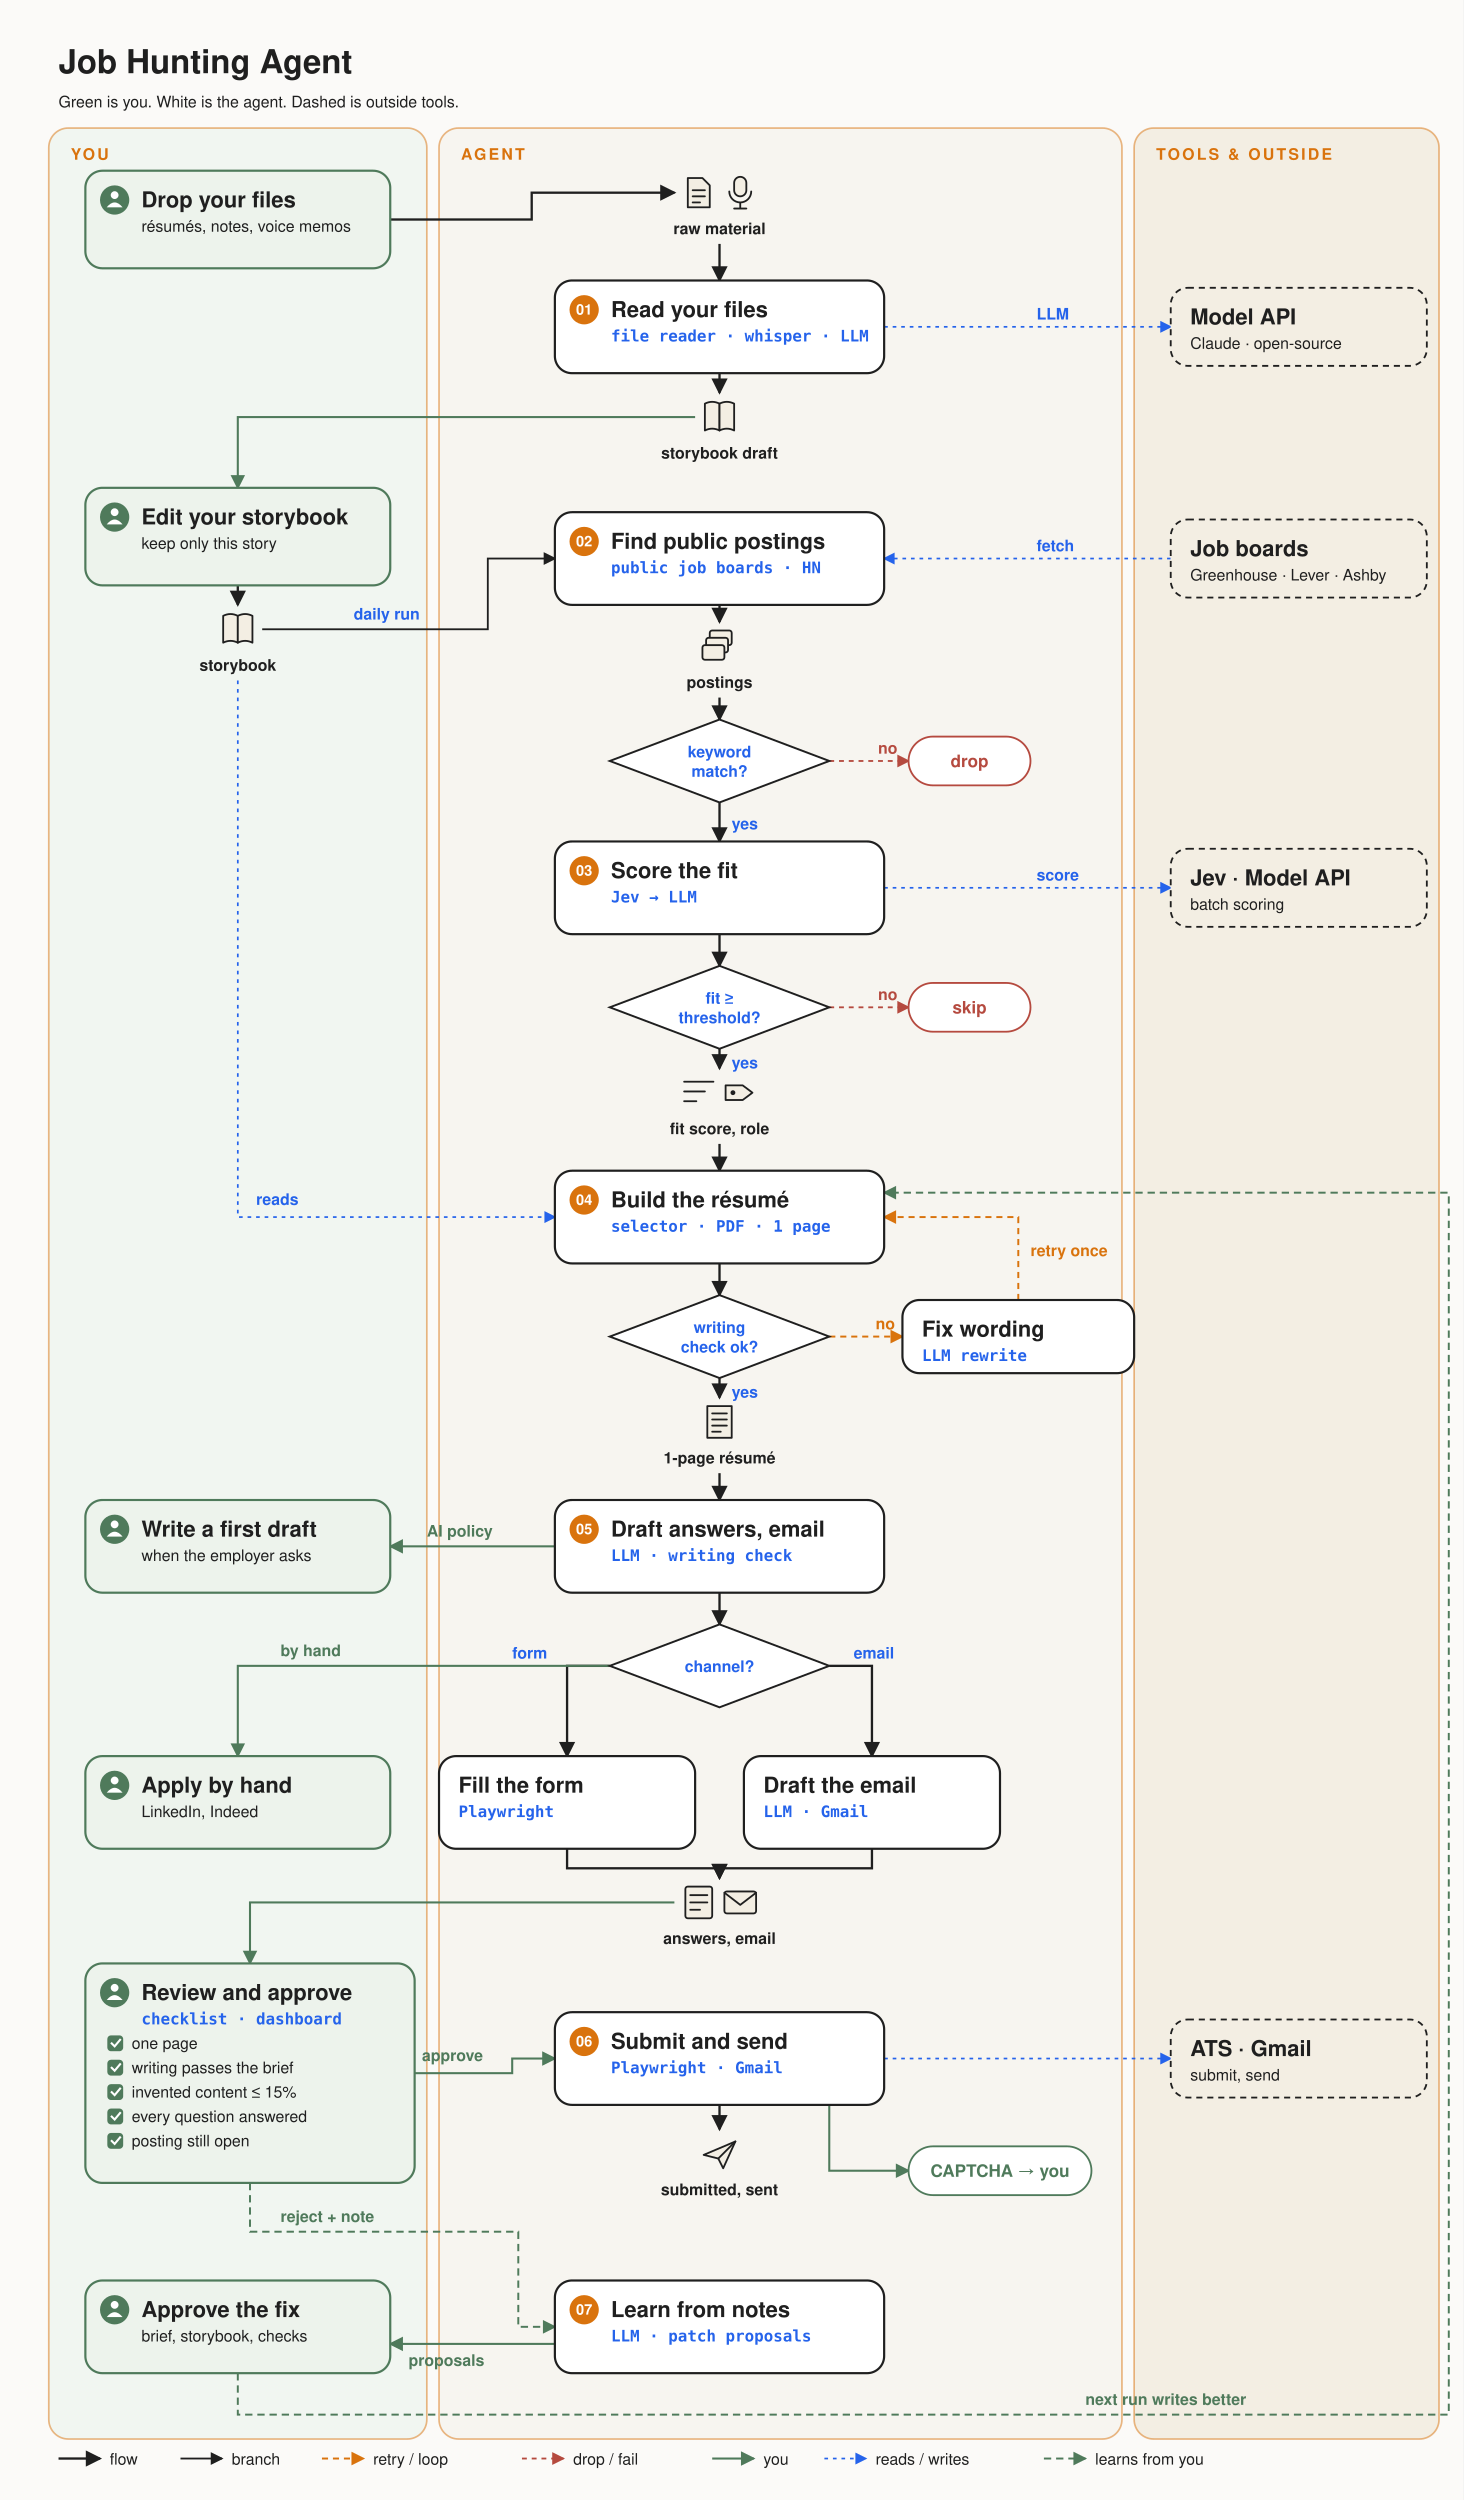
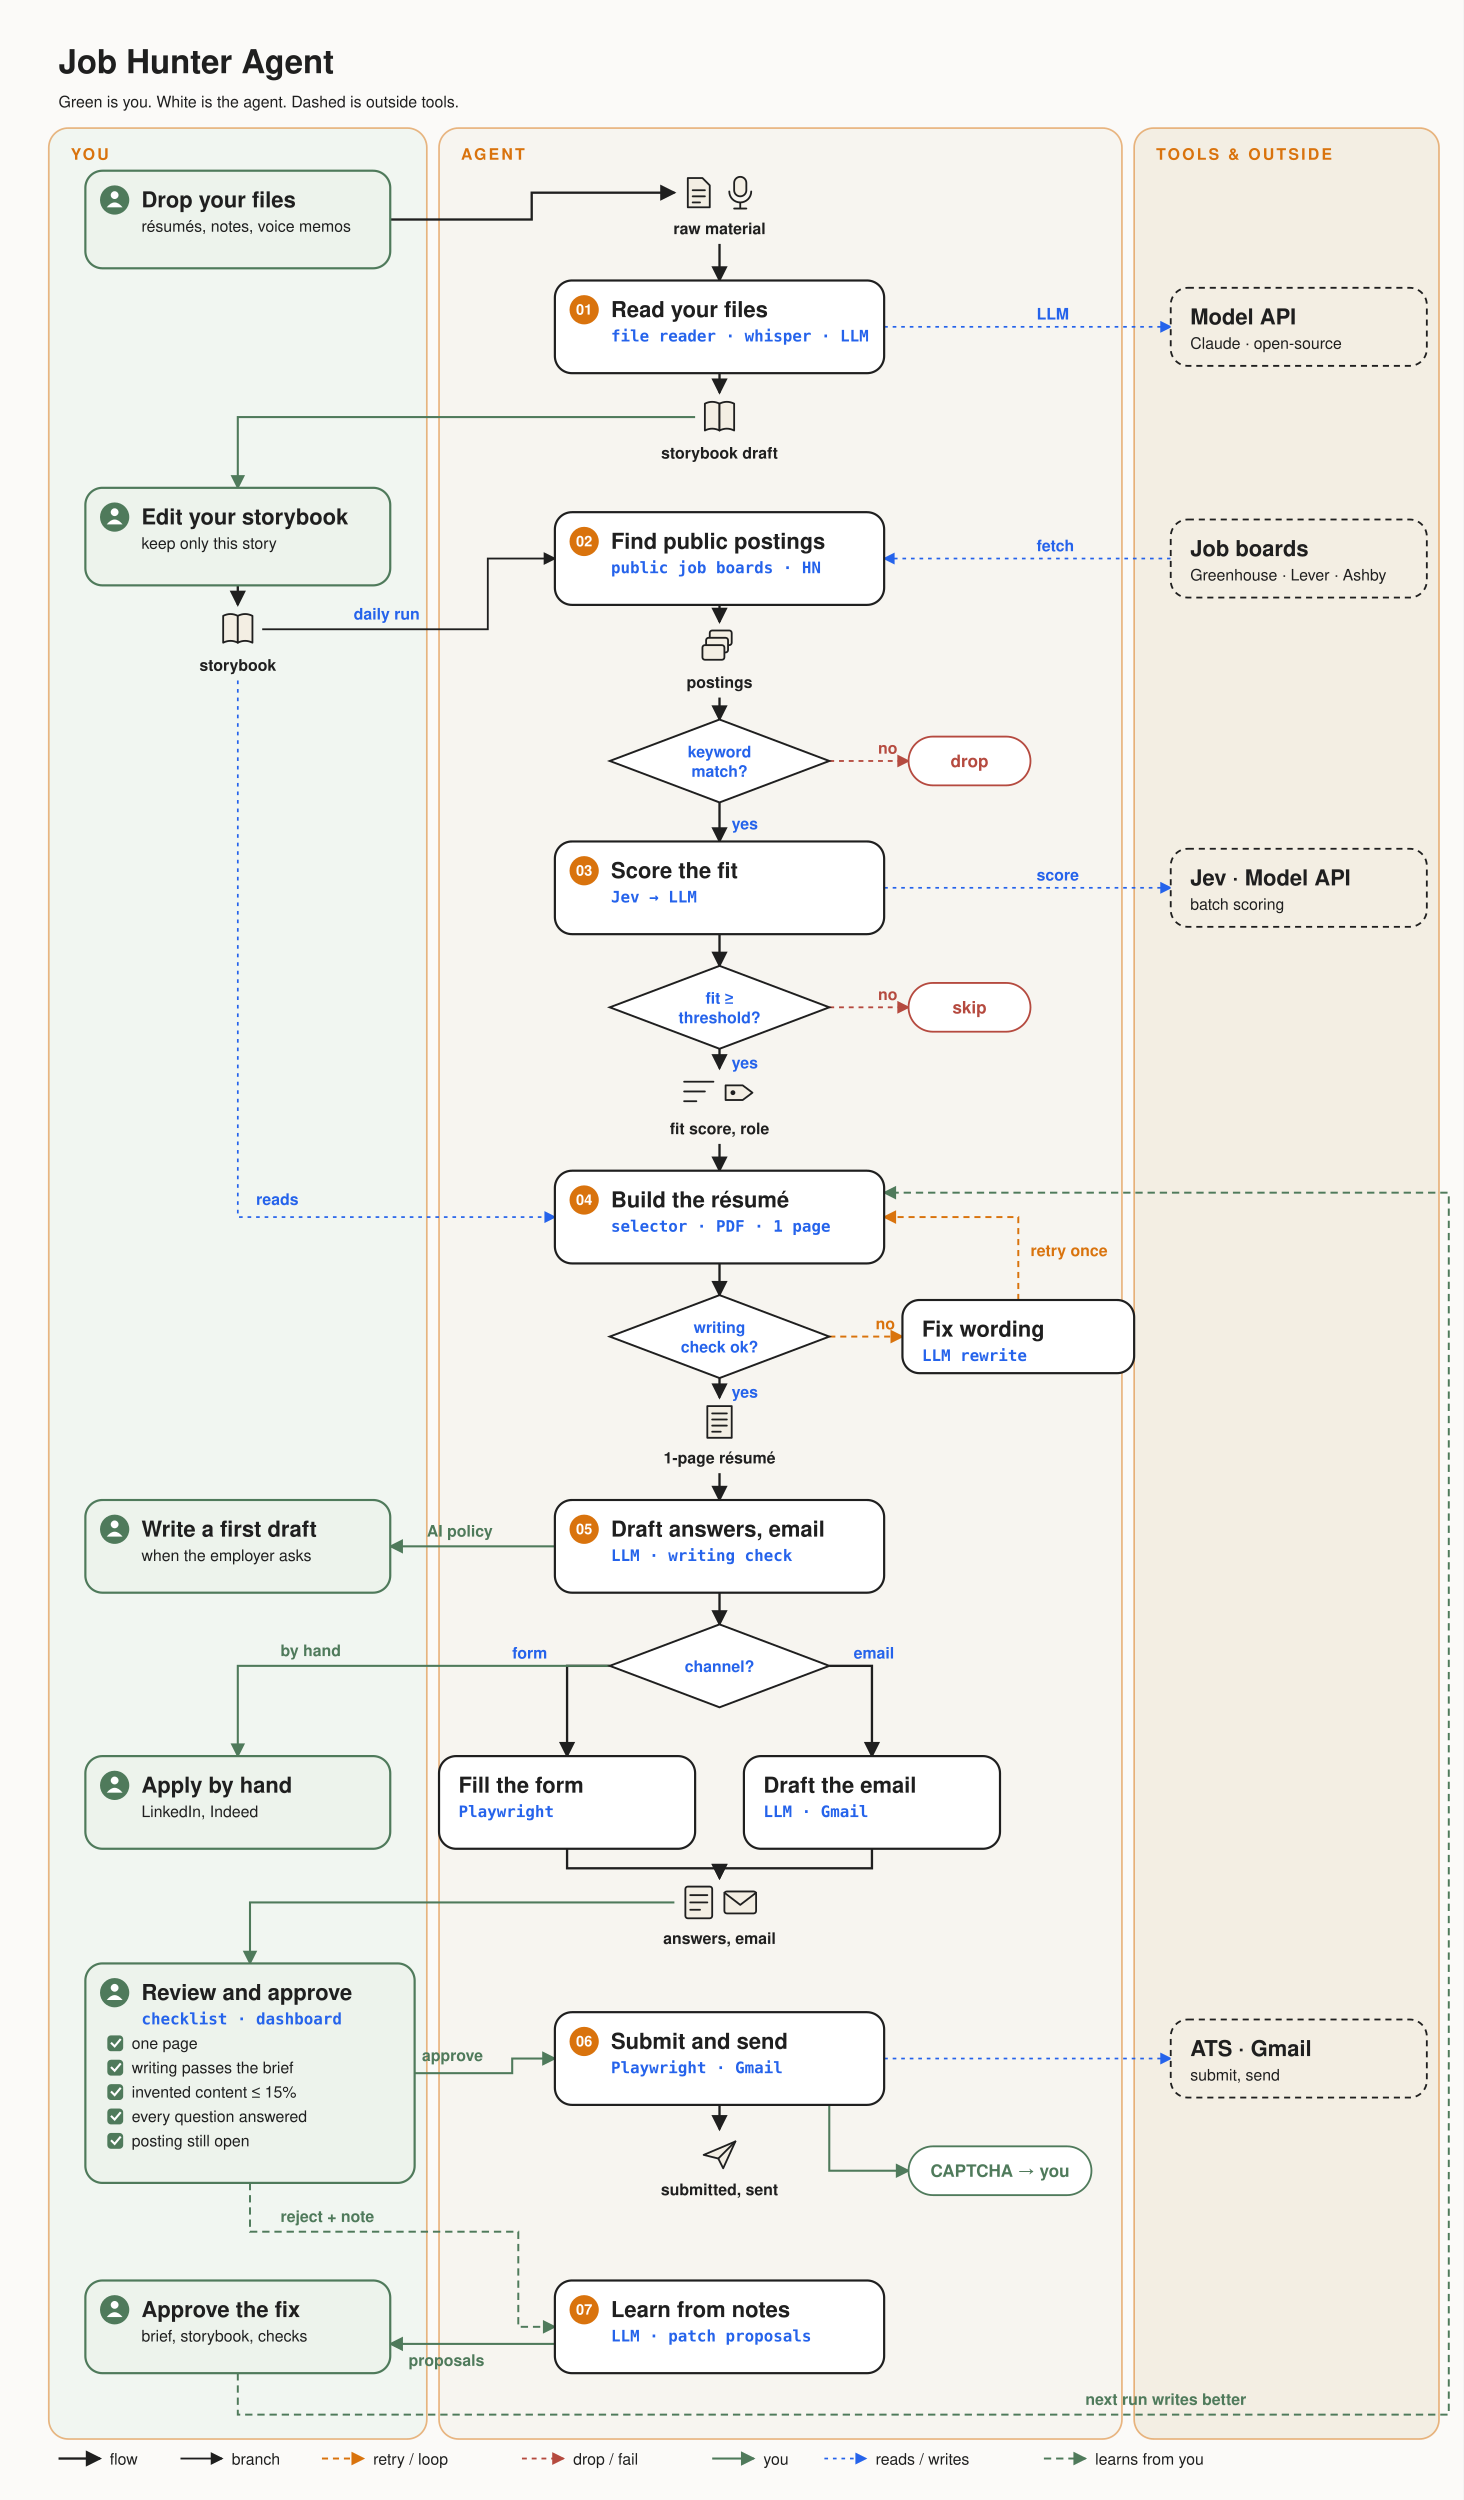
<svg xmlns="http://www.w3.org/2000/svg" viewBox="0 0 1200 2050" width="1200" height="2050" font-family="ui-sans-serif, -apple-system, 'Segoe UI', Helvetica, Arial, sans-serif">
  <style>
  .node{fill:#fff;stroke:#1F1F1F;stroke-width:1.8}.gate{fill:#EDF3EC;stroke:#4F7A5B;stroke-width:1.8}.ext{fill:#F3EEE3;stroke:#1F1F1F;stroke-width:1.5;stroke-dasharray:5 4}
  .badge{fill:#D9730D}.bn{font-size:12px;font-weight:700;fill:#fff;text-anchor:middle}
  .name{font-size:18px;font-weight:700;fill:#1F1F1F}.tool{font-size:13px;font-weight:700;fill:#2563EB;font-family:ui-monospace,Menlo,monospace}
  .what{font-size:13px;fill:#1F1F1F}.lab{font-size:13px;fill:#1F1F1F;text-anchor:middle}.carry{font-size:12.5px;font-weight:600;fill:#1F1F1F;font-family:ui-monospace,Menlo,monospace}
  .hd{font-size:13px;font-weight:800;fill:#D9730D;letter-spacing:.14em;text-anchor:middle}
  .ic{fill:none;stroke:#1F1F1F;stroke-width:1.5;stroke-linejoin:round;stroke-linecap:round}.icf{fill:#F3EEE3;stroke:#1F1F1F;stroke-width:1.5;stroke-linejoin:round}
  .flow{stroke:#1F1F1F;stroke-width:1.8;fill:none}.tie{stroke:#B9B4AA;stroke-width:1.4;fill:none}.read{stroke:#2563EB;stroke-width:1.4;fill:none;stroke-dasharray:4 4}.write{stroke:#2563EB;stroke-width:1.6;fill:none}
  .route{fill:#fff;stroke:#1F1F1F;stroke-width:1.6}.rl{font-size:13px;font-weight:700;fill:#2563EB}
  .no{stroke:#B54A3F;stroke-width:1.5;fill:none;stroke-dasharray:4 4}.loop{stroke:#4F7A5B;stroke-width:1.5;fill:none;stroke-dasharray:4 5}
  .lane{fill:#F4F1EA}.big{font-size:22px;font-weight:800;fill:#1F1F1F}
</style>
  <defs>
    <g id="doc">
      <path class="icf" d="M-9 -12 h12 l6 6 v18 h-18 z" />
      <path class="ic" d="M-5 -2 h10 M-5 3 h10 M-5 8 h6" />
    </g>
    <g id="mic">
      <rect class="icf" x="-5" y="-13" width="10" height="16" rx="5" />
      <path class="ic" d="M-9 -1 a9 9 0 0 0 18 0 M0 8 v5 M-5 13 h10" />
    </g>
    <g id="book">
      <path class="icf" d="M-12 -11 q6 -3 12 0 v22 q-6 -3 -12 0 z" />
      <path class="icf" d="M12 -11 q-6 -3 -12 0 v22 q6 -3 12 0 z" />
    </g>
    <g id="grid">
      <rect class="icf" x="-12" y="-12" width="10" height="10" rx="2" />
      <rect class="icf" x="2" y="-12" width="10" height="10" rx="2" />
      <rect class="icf" x="-12" y="2" width="10" height="10" rx="2" />
      <rect class="icf" x="2" y="2" width="10" height="10" rx="2" />
    </g>
    <g id="cards">
      <rect class="icf" x="-8" y="-13" width="18" height="12" rx="2" />
      <rect class="icf" x="-11" y="-7" width="18" height="12" rx="2" />
      <rect class="icf" x="-14" y="-1" width="18" height="12" rx="2" />
    </g>
    <g id="bars">
      <path class="ic" d="M-12 -9 h24 M-12 -1 h17 M-12 7 h10" />
    </g>
    <g id="page">
      <path class="icf" d="M-10 -13 h20 v26 h-20 z" />
      <path class="ic" d="M-6 -7 h12 M-6 -2 h12 M-6 3 h12 M-6 8 h7" />
    </g>
    <g id="mail">
      <rect class="icf" x="-13" y="-9" width="26" height="18" rx="2" />
      <path class="ic" d="M-13 -8 l13 10 l13 -10" />
    </g>
    <g id="form">
      <rect class="icf" x="-11" y="-13" width="22" height="26" rx="2" />
      <path class="ic" d="M-7 -6 h14 M-7 0 h14 M-7 6 h8" />
    </g>
    <g id="check">
      <rect x="-11" y="-11" width="22" height="22" rx="5" fill="#4F7A5B" />
      <path d="M-5 0 l4 4 l7 -8" fill="none" stroke="#fff" stroke-width="2.2" stroke-linecap="round" stroke-linejoin="round" />
    </g>
    <g id="plane">
      <path class="icf" d="M-13 1 L13 -10 L3 12 L-1 4 Z" />
      <path class="ic" d="M-1 4 L13 -10" />
    </g>
    <g id="person">
      <circle class="icf" cx="0" cy="-6" r="5.5" />
      <path class="icf" d="M-10 12 q10 -14 20 0 z" />
    </g>
    <g id="tag">
      <path class="icf" d="M-12 -6 h14 l8 6 l-8 6 h-14 z" />
      <circle cx="-6" cy="0" r="2" fill="#1F1F1F" />
    </g>
    <g id="db">
      <ellipse class="icf" cx="0" cy="-8" rx="11" ry="4" />
      <path class="icf" d="M-11 -8 v16 a11 4 0 0 0 22 0 v-16" />
      <path class="ic" d="M-11 0 a11 4 0 0 0 22 0" />
    </g>
    <g id="chat">
      <path class="icf" d="M-12 -10 h24 v16 h-14 l-6 6 v-6 h-4 z" />
    </g>
    <g id="code">
      <rect class="icf" x="-13" y="-11" width="26" height="22" rx="3" />
      <path class="ic" d="M-5 -3 l-4 3 l4 3 M5 -3 l4 3 l-4 3" />
    </g>
    <g id="search">
      <circle class="icf" cx="-3" cy="-3" r="8" />
      <path class="ic" d="M3 3 l8 8" />
    </g>
    <g id="gear">
      <circle class="icf" cx="0" cy="0" r="7" />
      <path class="ic" d="M0 -12 v4 M0 8 v4 M-12 0 h4 M8 0 h4 M-8.5 -8.5 l3 3 M5.5 5.5 l3 3 M-8.5 8.5 l3 -3 M5.5 -5.5 l3 -3" />
    </g>
    <g id="clock">
      <circle class="icf" cx="0" cy="0" r="11" />
      <path class="ic" d="M0 -6 v6 l4 3" />
    </g>
    <g id="image">
      <rect class="icf" x="-13" y="-10" width="26" height="20" rx="2" />
      <circle cx="-5" cy="-3" r="2.5" fill="#1F1F1F" />
      <path class="ic" d="M-11 8 l7 -7 l5 5 l4 -4 l6 6" />
    </g>
    <marker id="ar" viewBox="0 0 8 8" refX="7" refY="4" markerWidth="7" markerHeight="7" orient="auto">
      <path d="M0 0 L8 4 L0 8 z" fill="#1F1F1F" />
    </marker>
    <marker id="art" viewBox="0 0 8 8" refX="7" refY="4" markerWidth="7" markerHeight="7" orient="auto">
      <path d="M0 0 L8 4 L0 8 z" fill="#B9B4AA" />
    </marker>
    <marker id="arg" viewBox="0 0 8 8" refX="7" refY="4" markerWidth="7" markerHeight="7" orient="auto">
      <path d="M0 0 L8 4 L0 8 z" fill="#4F7A5B" />
    </marker>
    <marker id="arr" viewBox="0 0 8 8" refX="7" refY="4" markerWidth="7" markerHeight="7" orient="auto">
      <path d="M0 0 L8 4 L0 8 z" fill="#B54A3F" />
    </marker>
    <marker id="arb" viewBox="0 0 8 8" refX="7" refY="4" markerWidth="7" markerHeight="7" orient="auto">
      <path d="M0 0 L8 4 L0 8 z" fill="#2563EB" />
    </marker>
  </defs>
  <defs>
    <marker id="aro" viewBox="0 0 8 8" refX="7" refY="4" markerWidth="7" markerHeight="7" orient="auto">
      <path d="M0 0 L8 4 L0 8 z" fill="#D9730D" />
    </marker>
  </defs>
  <rect width="1200" height="2050" fill="#FBFAF8" />
-   <text x="48" y="60" font-size="27" font-weight="800" fill="#1F1F1F">Job Hunting Agent</text>
+   <text x="48" y="60" font-size="27" font-weight="800" fill="#1F1F1F">Job Hunter Agent</text>
  <text class="what" x="48" y="88">Green is you. White is the agent. Dashed is outside tools.</text>
  <rect x="40" y="105" width="310" height="1895" rx="16" fill="#F1F6F1" stroke="#D9730D" stroke-opacity=".5" stroke-width="1.4" />
  <text class="hd" x="58" y="131" style="text-anchor:start">YOU</text>
  <rect x="360" y="105" width="560" height="1895" rx="16" fill="#F7F5F0" stroke="#D9730D" stroke-opacity=".5" stroke-width="1.4" />
  <text class="hd" x="378" y="131" style="text-anchor:start">AGENT</text>
  <rect x="930" y="105" width="250" height="1895" rx="16" fill="#F3EEE3" stroke="#D9730D" stroke-opacity=".5" stroke-width="1.4" />
  <text class="hd" x="948" y="131" style="text-anchor:start">TOOLS &amp; OUTSIDE</text>
  <path d="M320 180 L436 180 L436 158 L553 158" fill="none" stroke="#1F1F1F" stroke-width="1.9" marker-end="url(#ar)" />
  <path d="M590 200 L590 230" fill="none" stroke="#1F1F1F" stroke-width="1.9" marker-end="url(#ar)" />
  <path d="M725 268 L960 268" fill="none" stroke="#2563EB" stroke-width="1.4" stroke-dasharray="3 4" marker-end="url(#arb)" />
  <path d="M590 306 L590 322" fill="none" stroke="#1F1F1F" stroke-width="1.9" marker-end="url(#ar)" />
  <path d="M570 342 L195 342 L195 400" fill="none" stroke="#4F7A5B" stroke-width="1.7" marker-end="url(#arg)" />
  <path d="M195 480 L195 496" fill="none" stroke="#1F1F1F" stroke-width="1.9" marker-end="url(#ar)" />
  <path d="M215 516 L400 516 L400 458 L455 458" fill="none" stroke="#1F1F1F" stroke-width="1.5" marker-end="url(#ar)" />
  <path d="M960 458 L725 458" fill="none" stroke="#2563EB" stroke-width="1.4" stroke-dasharray="3 4" marker-end="url(#arb)" />
  <path d="M590 496 L590 510" fill="none" stroke="#1F1F1F" stroke-width="1.9" marker-end="url(#ar)" />
  <path d="M590 572 L590 590" fill="none" stroke="#1F1F1F" stroke-width="1.9" marker-end="url(#ar)" />
  <path d="M680 624 L745 624" fill="none" stroke="#B54A3F" stroke-width="1.5" stroke-dasharray="4 4" marker-end="url(#arr)" />
  <path d="M590 658 L590 690" fill="none" stroke="#1F1F1F" stroke-width="1.9" marker-end="url(#ar)" />
  <path d="M725 728 L960 728" fill="none" stroke="#2563EB" stroke-width="1.4" stroke-dasharray="3 4" marker-end="url(#arb)" />
  <path d="M590 766 L590 792" fill="none" stroke="#1F1F1F" stroke-width="1.9" marker-end="url(#ar)" />
  <path d="M680 826 L745 826" fill="none" stroke="#B54A3F" stroke-width="1.5" stroke-dasharray="4 4" marker-end="url(#arr)" />
  <path d="M590 860 L590 876" fill="none" stroke="#1F1F1F" stroke-width="1.9" marker-end="url(#ar)" />
  <path d="M590 938 L590 960" fill="none" stroke="#1F1F1F" stroke-width="1.9" marker-end="url(#ar)" />
  <path d="M195 558 L195 998 L455 998" fill="none" stroke="#2563EB" stroke-width="1.4" stroke-dasharray="3 4" marker-end="url(#arb)" />
  <path d="M590 1036 L590 1062" fill="none" stroke="#1F1F1F" stroke-width="1.9" marker-end="url(#ar)" />
  <path d="M680 1096 L740 1096" fill="none" stroke="#D9730D" stroke-width="1.6" stroke-dasharray="5 4" marker-end="url(#aro)" />
  <path d="M835 1066 L835 998 L725 998" fill="none" stroke="#D9730D" stroke-width="1.6" stroke-dasharray="5 4" marker-end="url(#aro)" />
  <path d="M590 1130 L590 1146" fill="none" stroke="#1F1F1F" stroke-width="1.9" marker-end="url(#ar)" />
  <path d="M590 1208 L590 1230" fill="none" stroke="#1F1F1F" stroke-width="1.9" marker-end="url(#ar)" />
  <path d="M455 1268 L320 1268" fill="none" stroke="#4F7A5B" stroke-width="1.7" marker-end="url(#arg)" />
  <path d="M590 1306 L590 1332" fill="none" stroke="#1F1F1F" stroke-width="1.9" marker-end="url(#ar)" />
  <path d="M500 1366 L465 1366 L465 1440" fill="none" stroke="#1F1F1F" stroke-width="1.9" marker-end="url(#ar)" />
  <path d="M680 1366 L715 1366 L715 1440" fill="none" stroke="#1F1F1F" stroke-width="1.9" marker-end="url(#ar)" />
  <path d="M500 1366 L195 1366 L195 1440" fill="none" stroke="#4F7A5B" stroke-width="1.7" marker-end="url(#arg)" />
  <path d="M465 1516 L465 1532 L590 1532 L590 1540" fill="none" stroke="#1F1F1F" stroke-width="1.9" marker-end="url(#ar)" />
  <path d="M715 1516 L715 1532 L590 1532 L590 1540" fill="none" stroke="#1F1F1F" stroke-width="1.9" marker-end="url(#ar)" />
  <path d="M553 1560 L205 1560 L205 1610" fill="none" stroke="#4F7A5B" stroke-width="1.7" marker-end="url(#arg)" />
  <path d="M340 1700 L420 1700 L420 1688 L455 1688" fill="none" stroke="#4F7A5B" stroke-width="1.7" marker-end="url(#arg)" />
  <path d="M725 1688 L960 1688" fill="none" stroke="#2563EB" stroke-width="1.4" stroke-dasharray="3 4" marker-end="url(#arb)" />
  <path d="M680 1726 L680 1780 L745 1780" fill="none" stroke="#4F7A5B" stroke-width="1.7" marker-end="url(#arg)" />
  <path d="M590 1726 L590 1746" fill="none" stroke="#1F1F1F" stroke-width="1.9" marker-end="url(#ar)" />
  <path d="M205 1790 L205 1830 L425 1830 L425 1908 L455 1908" fill="none" stroke="#4F7A5B" stroke-width="1.6" stroke-dasharray="6 4" marker-end="url(#arg)" />
  <path d="M455 1922 L320 1922" fill="none" stroke="#4F7A5B" stroke-width="1.7" marker-end="url(#arg)" />
  <path d="M195 1946 L195 1980 L1188 1980 L1188 978 L725 978" fill="none" stroke="#4F7A5B" stroke-width="1.6" stroke-dasharray="6 4" marker-end="url(#arg)" />
  <rect class="gate" x="70" y="140" width="250" height="80" rx="14" />
  <circle cx="94" cy="164" r="12" fill="#4F7A5B" />
  <circle cx="94" cy="160" r="3.2" fill="#fff" />
  <path d="M87.5 170 q6.5 -8 13 0" fill="#fff" />
  <text class="name" x="116" y="170">Drop your files</text>
  <text class="what" x="116" y="190">résumés, notes, voice memos</text>
  <use href="#doc" x="573" y="158" />
  <use href="#mic" x="607" y="158" />
  <text class="lab" x="590.0" y="192" style="font-weight:600">raw material</text>
  <rect class="node" x="455" y="230" width="270" height="76" rx="14" />
  <circle class="badge" cx="479" cy="254" r="12" />
  <text class="bn" x="479" y="258">01</text>
  <text class="name" x="501" y="260">Read your files</text>
  <text class="tool" x="501" y="280">file reader · whisper · LLM</text>
  <rect class="ext" x="960" y="236" width="210" height="64" rx="14" />
  <text class="name" x="976" y="266">Model API</text>
  <text class="what" x="976" y="286">Claude · open-source</text>
  <use href="#book" x="590" y="342" />
  <text class="lab" x="590.0" y="376" style="font-weight:600">storybook draft</text>
  <rect class="gate" x="70" y="400" width="250" height="80" rx="14" />
  <circle cx="94" cy="424" r="12" fill="#4F7A5B" />
  <circle cx="94" cy="420" r="3.2" fill="#fff" />
  <path d="M87.5 430 q6.5 -8 13 0" fill="#fff" />
  <text class="name" x="116" y="430">Edit your storybook</text>
  <text class="what" x="116" y="450">keep only this story</text>
  <use href="#book" x="195" y="516" />
  <text class="lab" x="195.0" y="550" style="font-weight:600">storybook</text>
  <rect class="node" x="455" y="420" width="270" height="76" rx="14" />
  <circle class="badge" cx="479" cy="444" r="12" />
  <text class="bn" x="479" y="448">02</text>
  <text class="name" x="501" y="450">Find public postings</text>
  <text class="tool" x="501" y="470">public job boards · HN</text>
  <rect class="ext" x="960" y="426" width="210" height="64" rx="14" />
  <text class="name" x="976" y="456">Job boards</text>
  <text class="what" x="976" y="476">Greenhouse · Lever · Ashby</text>
  <use href="#cards" x="590" y="530" />
  <text class="lab" x="590.0" y="564" style="font-weight:600">postings</text>
  <polygon points="590.0,590 680,624.0 590.0,658 500,624.0" fill="#fff" stroke="#1F1F1F" stroke-width="1.6" />
  <text class="rl" x="590.0" y="621.0" style="text-anchor:middle">keyword</text>
  <text class="rl" x="590.0" y="637.0" style="text-anchor:middle">match?</text>
  <rect x="745" y="604" width="100" height="40" rx="20.0" fill="#fff" stroke="#B54A3F" stroke-width="1.5" />
  <text class="name" x="795.0" y="629.0" style="font-size:14px;text-anchor:middle;fill:#B54A3F">drop</text>
  <rect class="node" x="455" y="690" width="270" height="76" rx="14" />
  <circle class="badge" cx="479" cy="714" r="12" />
  <text class="bn" x="479" y="718">03</text>
  <text class="name" x="501" y="720">Score the fit</text>
  <text class="tool" x="501" y="740">Jev → LLM</text>
  <rect class="ext" x="960" y="696" width="210" height="64" rx="14" />
  <text class="name" x="976" y="726">Jev · Model API</text>
  <text class="what" x="976" y="746">batch scoring</text>
  <polygon points="590.0,792 680,826.0 590.0,860 500,826.0" fill="#fff" stroke="#1F1F1F" stroke-width="1.6" />
  <text class="rl" x="590.0" y="823.0" style="text-anchor:middle">fit ≥</text>
  <text class="rl" x="590.0" y="839.0" style="text-anchor:middle">threshold?</text>
  <rect x="745" y="806" width="100" height="40" rx="20.0" fill="#fff" stroke="#B54A3F" stroke-width="1.5" />
  <text class="name" x="795.0" y="831.0" style="font-size:14px;text-anchor:middle;fill:#B54A3F">skip</text>
  <use href="#bars" x="573" y="896" />
  <use href="#tag" x="607" y="896" />
  <text class="lab" x="590.0" y="930" style="font-weight:600">fit score, role</text>
  <rect class="node" x="455" y="960" width="270" height="76" rx="14" />
  <circle class="badge" cx="479" cy="984" r="12" />
  <text class="bn" x="479" y="988">04</text>
  <text class="name" x="501" y="990">Build the résumé</text>
  <text class="tool" x="501" y="1010">selector · PDF · 1 page</text>
  <polygon points="590.0,1062 680,1096.0 590.0,1130 500,1096.0" fill="#fff" stroke="#1F1F1F" stroke-width="1.6" />
  <text class="rl" x="590.0" y="1093.0" style="text-anchor:middle">writing</text>
  <text class="rl" x="590.0" y="1109.0" style="text-anchor:middle">check ok?</text>
  <rect class="node" x="740" y="1066" width="190" height="60" rx="14" />
  <text class="name" x="756" y="1096">Fix wording</text>
  <text class="tool" x="756" y="1116">LLM rewrite</text>
  <use href="#page" x="590" y="1166" />
  <text class="lab" x="590.0" y="1200" style="font-weight:600">1-page résumé</text>
  <rect class="node" x="455" y="1230" width="270" height="76" rx="14" />
  <circle class="badge" cx="479" cy="1254" r="12" />
  <text class="bn" x="479" y="1258">05</text>
  <text class="name" x="501" y="1260">Draft answers, email</text>
  <text class="tool" x="501" y="1280">LLM · writing check</text>
  <rect class="gate" x="70" y="1230" width="250" height="76" rx="14" />
  <circle cx="94" cy="1254" r="12" fill="#4F7A5B" />
  <circle cx="94" cy="1250" r="3.2" fill="#fff" />
  <path d="M87.5 1260 q6.5 -8 13 0" fill="#fff" />
  <text class="name" x="116" y="1260">Write a first draft</text>
  <text class="what" x="116" y="1280">when the employer asks</text>
  <polygon points="590.0,1332 680,1366.0 590.0,1400 500,1366.0" fill="#fff" stroke="#1F1F1F" stroke-width="1.6" />
  <text class="rl" x="590.0" y="1371.0" style="text-anchor:middle">channel?</text>
  <rect class="node" x="360" y="1440" width="210" height="76" rx="14" />
  <text class="name" x="376" y="1470">Fill the form</text>
  <text class="tool" x="376" y="1490">Playwright</text>
  <rect class="node" x="610" y="1440" width="210" height="76" rx="14" />
  <text class="name" x="626" y="1470">Draft the email</text>
  <text class="tool" x="626" y="1490">LLM · Gmail</text>
  <rect class="gate" x="70" y="1440" width="250" height="76" rx="14" />
  <circle cx="94" cy="1464" r="12" fill="#4F7A5B" />
  <circle cx="94" cy="1460" r="3.2" fill="#fff" />
  <path d="M87.5 1470 q6.5 -8 13 0" fill="#fff" />
  <text class="name" x="116" y="1470">Apply by hand</text>
  <text class="what" x="116" y="1490">LinkedIn, Indeed</text>
  <use href="#form" x="573" y="1560" />
  <use href="#mail" x="607" y="1560" />
  <text class="lab" x="590.0" y="1594" style="font-weight:600">answers, email</text>
  <rect class="gate" x="70" y="1610" width="270" height="180" rx="14" />
  <circle cx="94" cy="1634" r="12" fill="#4F7A5B" />
  <circle cx="94" cy="1630" r="3.2" fill="#fff" />
  <path d="M87.5 1640 q6.5 -8 13 0" fill="#fff" />
  <text class="name" x="116" y="1640">Review and approve</text>
  <text class="tool" x="116" y="1660">checklist · dashboard</text>
  <rect x="88" y="1669" width="13" height="13" rx="3" fill="#4F7A5B" />
  <path d="M91 1675 l3 3 l5 -6" fill="none" stroke="#fff" stroke-width="1.7" />
  <text class="what" x="108" y="1680">one page</text>
  <rect x="88" y="1689" width="13" height="13" rx="3" fill="#4F7A5B" />
  <path d="M91 1695 l3 3 l5 -6" fill="none" stroke="#fff" stroke-width="1.7" />
  <text class="what" x="108" y="1700">writing passes the brief</text>
  <rect x="88" y="1709" width="13" height="13" rx="3" fill="#4F7A5B" />
  <path d="M91 1715 l3 3 l5 -6" fill="none" stroke="#fff" stroke-width="1.7" />
  <text class="what" x="108" y="1720">invented content ≤ 15%</text>
  <rect x="88" y="1729" width="13" height="13" rx="3" fill="#4F7A5B" />
  <path d="M91 1735 l3 3 l5 -6" fill="none" stroke="#fff" stroke-width="1.7" />
  <text class="what" x="108" y="1740">every question answered</text>
  <rect x="88" y="1749" width="13" height="13" rx="3" fill="#4F7A5B" />
  <path d="M91 1755 l3 3 l5 -6" fill="none" stroke="#fff" stroke-width="1.7" />
  <text class="what" x="108" y="1760">posting still open</text>
  <rect class="node" x="455" y="1650" width="270" height="76" rx="14" />
  <circle class="badge" cx="479" cy="1674" r="12" />
  <text class="bn" x="479" y="1678">06</text>
  <text class="name" x="501" y="1680">Submit and send</text>
  <text class="tool" x="501" y="1700">Playwright · Gmail</text>
  <rect class="ext" x="960" y="1656" width="210" height="64" rx="14" />
  <text class="name" x="976" y="1686">ATS · Gmail</text>
  <text class="what" x="976" y="1706">submit, send</text>
  <rect x="745" y="1760" width="150" height="40" rx="20.0" fill="#fff" stroke="#4F7A5B" stroke-width="1.5" />
  <text class="name" x="820.0" y="1785.0" style="font-size:14px;text-anchor:middle;fill:#4F7A5B">CAPTCHA → you</text>
  <use href="#plane" x="590" y="1766" />
  <text class="lab" x="590.0" y="1800" style="font-weight:600">submitted, sent</text>
  <rect class="node" x="455" y="1870" width="270" height="76" rx="14" />
  <circle class="badge" cx="479" cy="1894" r="12" />
  <text class="bn" x="479" y="1898">07</text>
  <text class="name" x="501" y="1900">Learn from notes</text>
  <text class="tool" x="501" y="1920">LLM · patch proposals</text>
  <rect class="gate" x="70" y="1870" width="250" height="76" rx="14" />
  <circle cx="94" cy="1894" r="12" fill="#4F7A5B" />
  <circle cx="94" cy="1890" r="3.2" fill="#fff" />
  <path d="M87.5 1900 q6.5 -8 13 0" fill="#fff" />
  <text class="name" x="116" y="1900">Approve the fix</text>
  <text class="what" x="116" y="1920">brief, storybook, checks</text>
  <text class="rl" x="850" y="262" style="fill:#2563EB">LLM</text>
  <text class="rl" x="290" y="508" style="fill:#2563EB">daily run</text>
  <text class="rl" x="850" y="452" style="fill:#2563EB">fetch</text>
  <text class="rl" x="720" y="618" style="fill:#B54A3F">no</text>
  <text class="rl" x="600" y="680" style="fill:#2563EB">yes</text>
  <text class="rl" x="850" y="722" style="fill:#2563EB">score</text>
  <text class="rl" x="720" y="820" style="fill:#B54A3F">no</text>
  <text class="rl" x="600" y="876" style="fill:#2563EB">yes</text>
  <text class="rl" x="210" y="988" style="fill:#2563EB">reads</text>
  <text class="rl" x="718" y="1090" style="fill:#D9730D">no</text>
  <text class="rl" x="845" y="1030" style="fill:#D9730D">retry once</text>
  <text class="rl" x="600" y="1146" style="fill:#2563EB">yes</text>
  <text class="rl" x="350" y="1260" style="fill:#4F7A5B">AI policy</text>
  <text class="rl" x="420" y="1360" style="fill:#2563EB">form</text>
  <text class="rl" x="700" y="1360" style="fill:#2563EB">email</text>
  <text class="rl" x="230" y="1358" style="fill:#4F7A5B">by hand</text>
  <text class="rl" x="346" y="1690" style="fill:#4F7A5B">approve</text>
  <text class="rl" x="230" y="1822" style="fill:#4F7A5B">reject + note</text>
  <text class="rl" x="335" y="1940" style="fill:#4F7A5B">proposals</text>
  <text class="rl" x="890" y="1972" style="fill:#4F7A5B">next run writes better</text>
  <path d="M48 2016 H82" stroke="#1F1F1F" stroke-width="1.9" marker-end="url(#ar)" />
  <text class="what" x="90" y="2021">flow</text>
  <path d="M148 2016 H182" stroke="#1F1F1F" stroke-width="1.5" marker-end="url(#ar)" />
  <text class="what" x="190" y="2021">branch</text>
  <path d="M264 2016 H298" stroke="#D9730D" stroke-width="1.6" stroke-dasharray="5 4" marker-end="url(#aro)" />
  <text class="what" x="306" y="2021">retry / loop</text>
  <path d="M428 2016 H462" stroke="#B54A3F" stroke-width="1.5" stroke-dasharray="4 4" marker-end="url(#arr)" />
  <text class="what" x="470" y="2021">drop / fail</text>
  <path d="M584 2016 H618" stroke="#4F7A5B" stroke-width="1.7" marker-end="url(#arg)" />
  <text class="what" x="626" y="2021">you</text>
  <path d="M676 2016 H710" stroke="#2563EB" stroke-width="1.4" stroke-dasharray="3 4" marker-end="url(#arb)" />
  <text class="what" x="718" y="2021">reads / writes</text>
  <path d="M856 2016 H890" stroke="#4F7A5B" stroke-width="1.6" stroke-dasharray="6 4" marker-end="url(#arg)" />
  <text class="what" x="898" y="2021">learns from you</text>
</svg>
